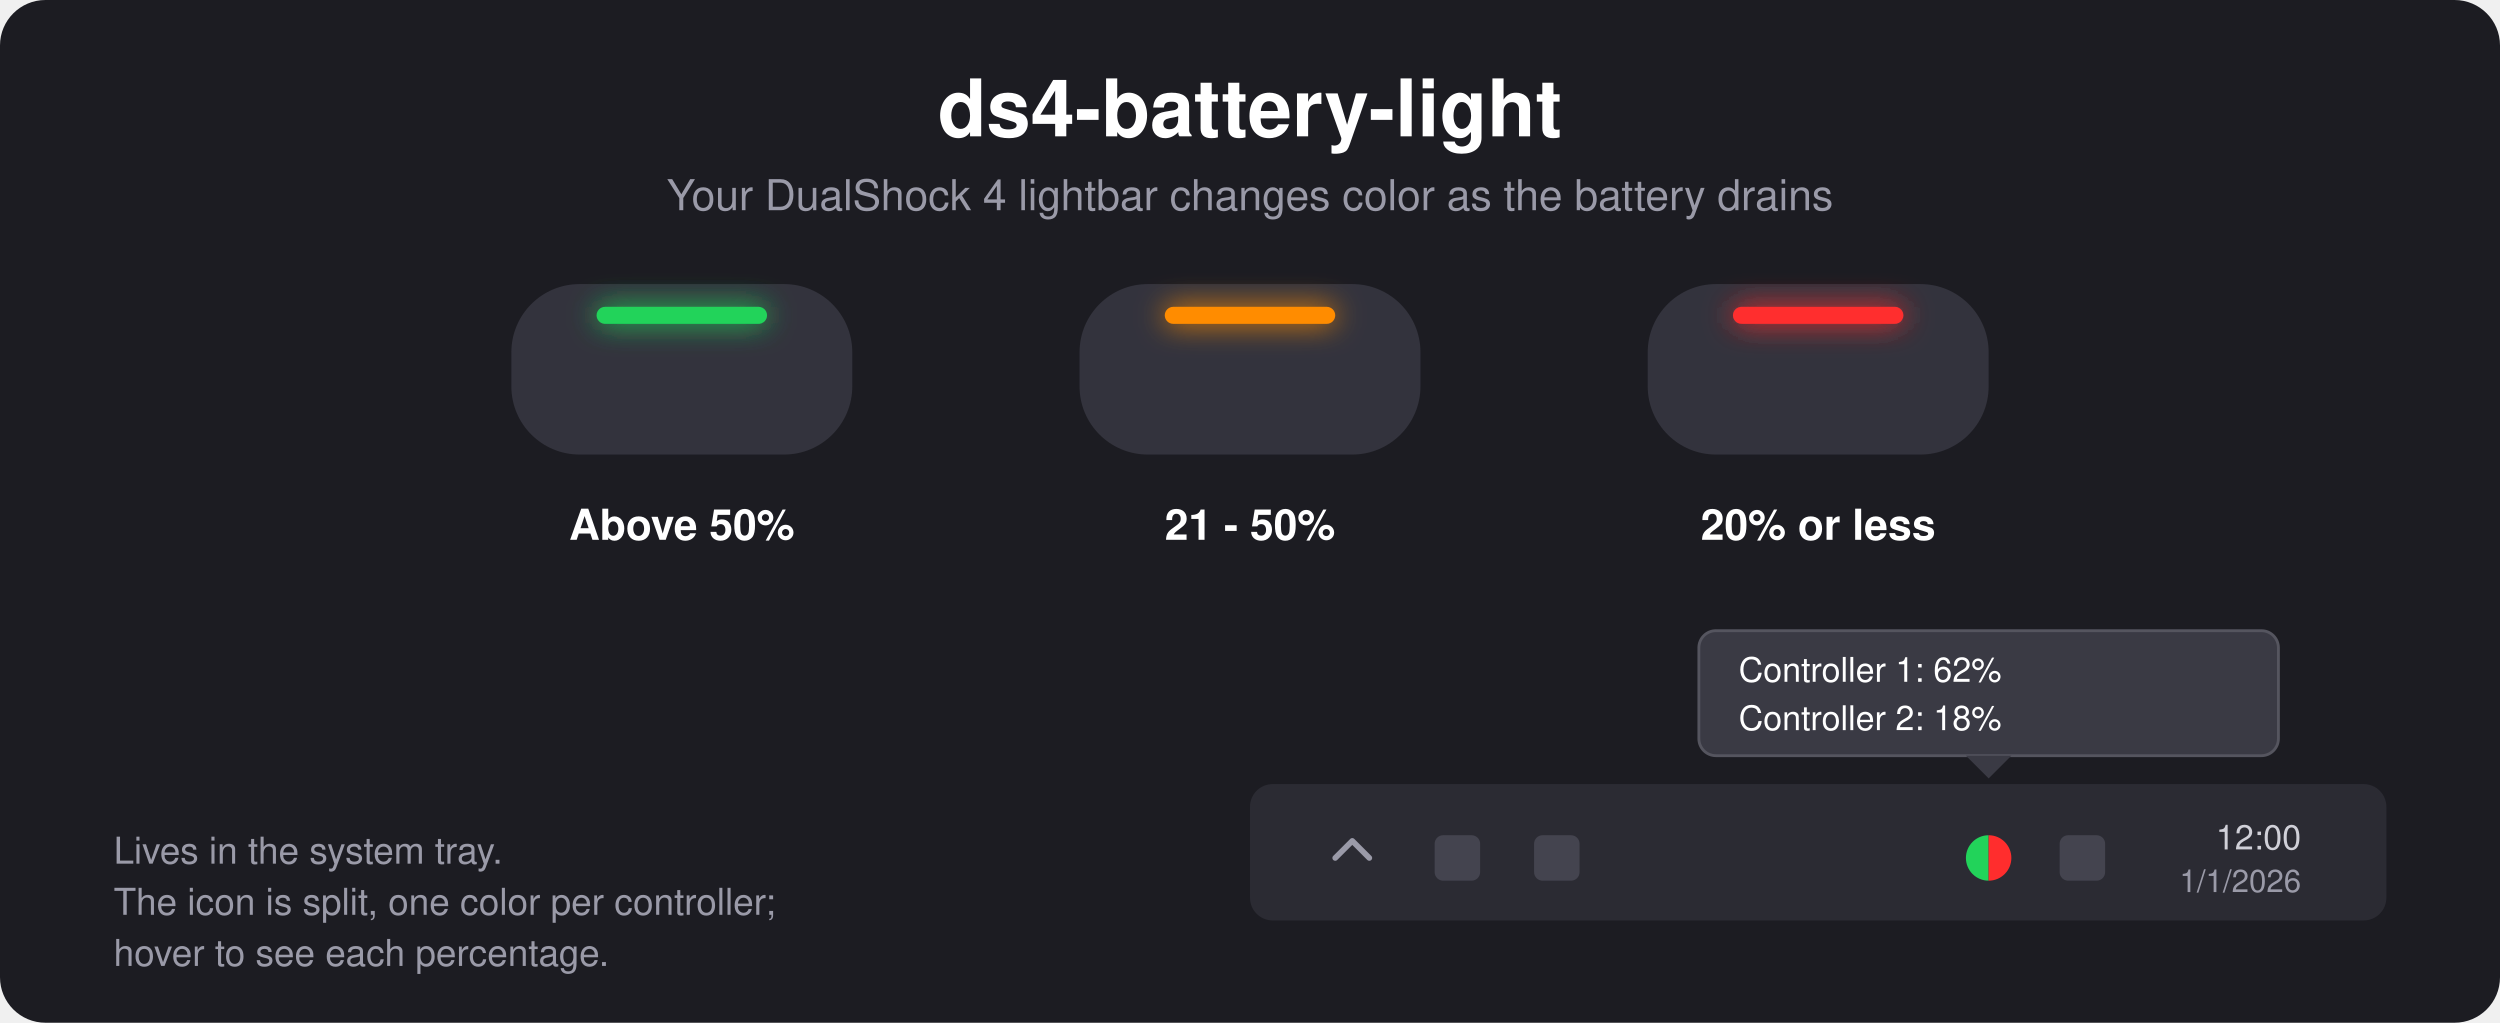
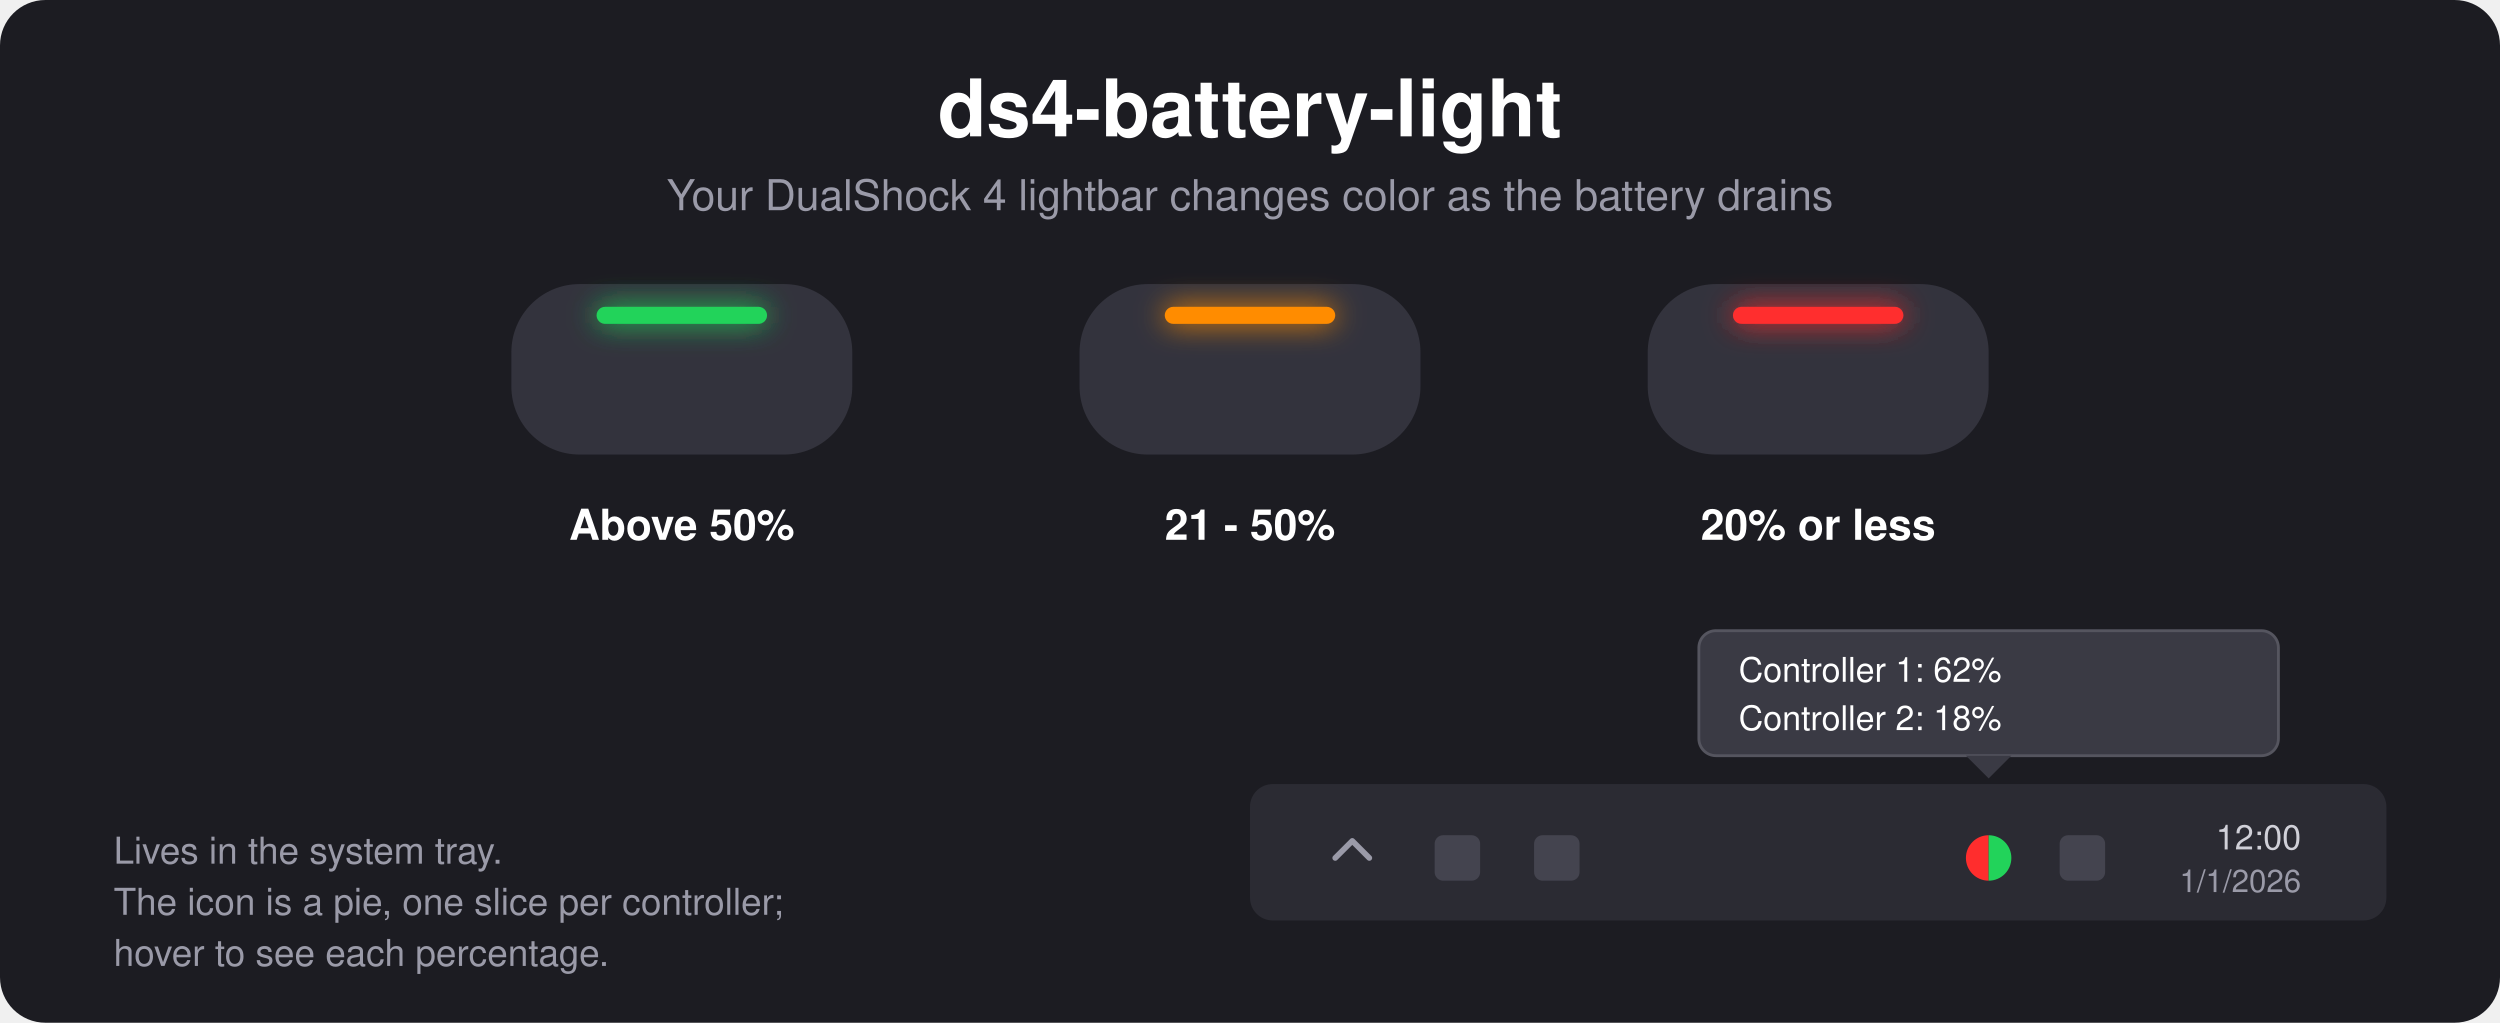
<svg xmlns="http://www.w3.org/2000/svg" viewBox="0 0 880 360" width="880" height="360" font-family="Segoe UI, Helvetica, Arial, sans-serif">
  <defs>
    <filter id="glow" x="-50%" y="-300%" width="200%" height="700%">
      <feGaussianBlur stdDeviation="5" result="b" />
      <feMerge>
        <feMergeNode in="b" />
        <feMergeNode in="SourceGraphic" />
      </feMerge>
    </filter>
  </defs>
  <rect width="880" height="360" rx="16" fill="#1c1c22" />
  <text x="440" y="48" text-anchor="middle" font-size="28" font-weight="700" fill="#ffffff">ds4-battery-light</text>
  <text x="440" y="74" text-anchor="middle" font-size="15" fill="#9a9aa8">Your DualShock 4 lightbar changes color as the battery drains</text>
  <g text-anchor="middle">
    <g transform="translate(240,0)">
      <rect x="-60" y="100" width="120" height="60" rx="24" fill="#33333d" />
      <rect x="-30" y="108" width="60" height="6" rx="3" fill="#22d35a" filter="url(#glow)" />
      <text y="190" font-size="15" font-weight="600" fill="#ffffff">Above 50%</text>
    </g>
    <g transform="translate(440,0)">
      <rect x="-60" y="100" width="120" height="60" rx="24" fill="#33333d" />
      <rect x="-30" y="108" width="60" height="6" rx="3" fill="#ff8c00" filter="url(#glow)" />
      <text y="190" font-size="15" font-weight="600" fill="#ffffff">21 - 50%</text>
    </g>
    <g transform="translate(640,0)">
      <rect x="-60" y="100" width="120" height="60" rx="24" fill="#33333d" />
      <rect x="-30" y="108" width="60" height="6" rx="3" fill="#ff2d2d" filter="url(#glow)" />
      <text y="190" font-size="15" font-weight="600" fill="#ffffff">20% or less</text>
    </g>
  </g>
  <rect x="440" y="276" width="400" height="48" rx="8" fill="#2b2b33" />
  <path d="M470 302 l6 -6 l6 6" fill="none" stroke="#9a9aa8" stroke-width="2" stroke-linecap="round" stroke-linejoin="round" />
  <rect x="505" y="294" width="16" height="16" rx="3" fill="#44444f" />
  <rect x="540" y="294" width="16" height="16" rx="3" fill="#44444f" />
-   <path d="M700 294 A8 8 0 0 0 700 310 Z" fill="#22d35a" />
-   <path d="M700 294 A8 8 0 0 1 700 310 Z" fill="#ff2d2d" />
+   <path d="M700 294 A8 8 0 0 0 700 310 Z" fill="#ff2d2d" />
+   <path d="M700 294 A8 8 0 0 1 700 310 Z" fill="#22d35a" />
  <rect x="725" y="294" width="16" height="16" rx="3" fill="#44444f" />
  <text x="810" y="299" text-anchor="end" font-size="12" fill="#d0d0d8">12:00</text>
  <text x="810" y="314" text-anchor="end" font-size="11" fill="#9a9aa8">1/1/2026</text>
  <rect x="598" y="222" width="204" height="44" rx="6" fill="#3a3a44" stroke="#55555f" />
  <path d="M692 266 l8 8 l8 -8 z" fill="#3a3a44" />
  <text x="612" y="240" font-size="12" fill="#ffffff">Controller 1: 62%</text>
  <text x="612" y="257" font-size="12" fill="#ffffff">Controller 2: 18%</text>
  <text x="40" y="304" font-size="13" fill="#9a9aa8">Lives in the system tray.</text>
-   <text x="40" y="322" font-size="13" fill="#9a9aa8">The icon is split, one color per controller;</text>
+   <text x="40" y="322" font-size="13" fill="#9a9aa8">The icon is a pie, one slice per controller;</text>
  <text x="40" y="340" font-size="13" fill="#9a9aa8">hover to see each percentage.</text>
</svg>
